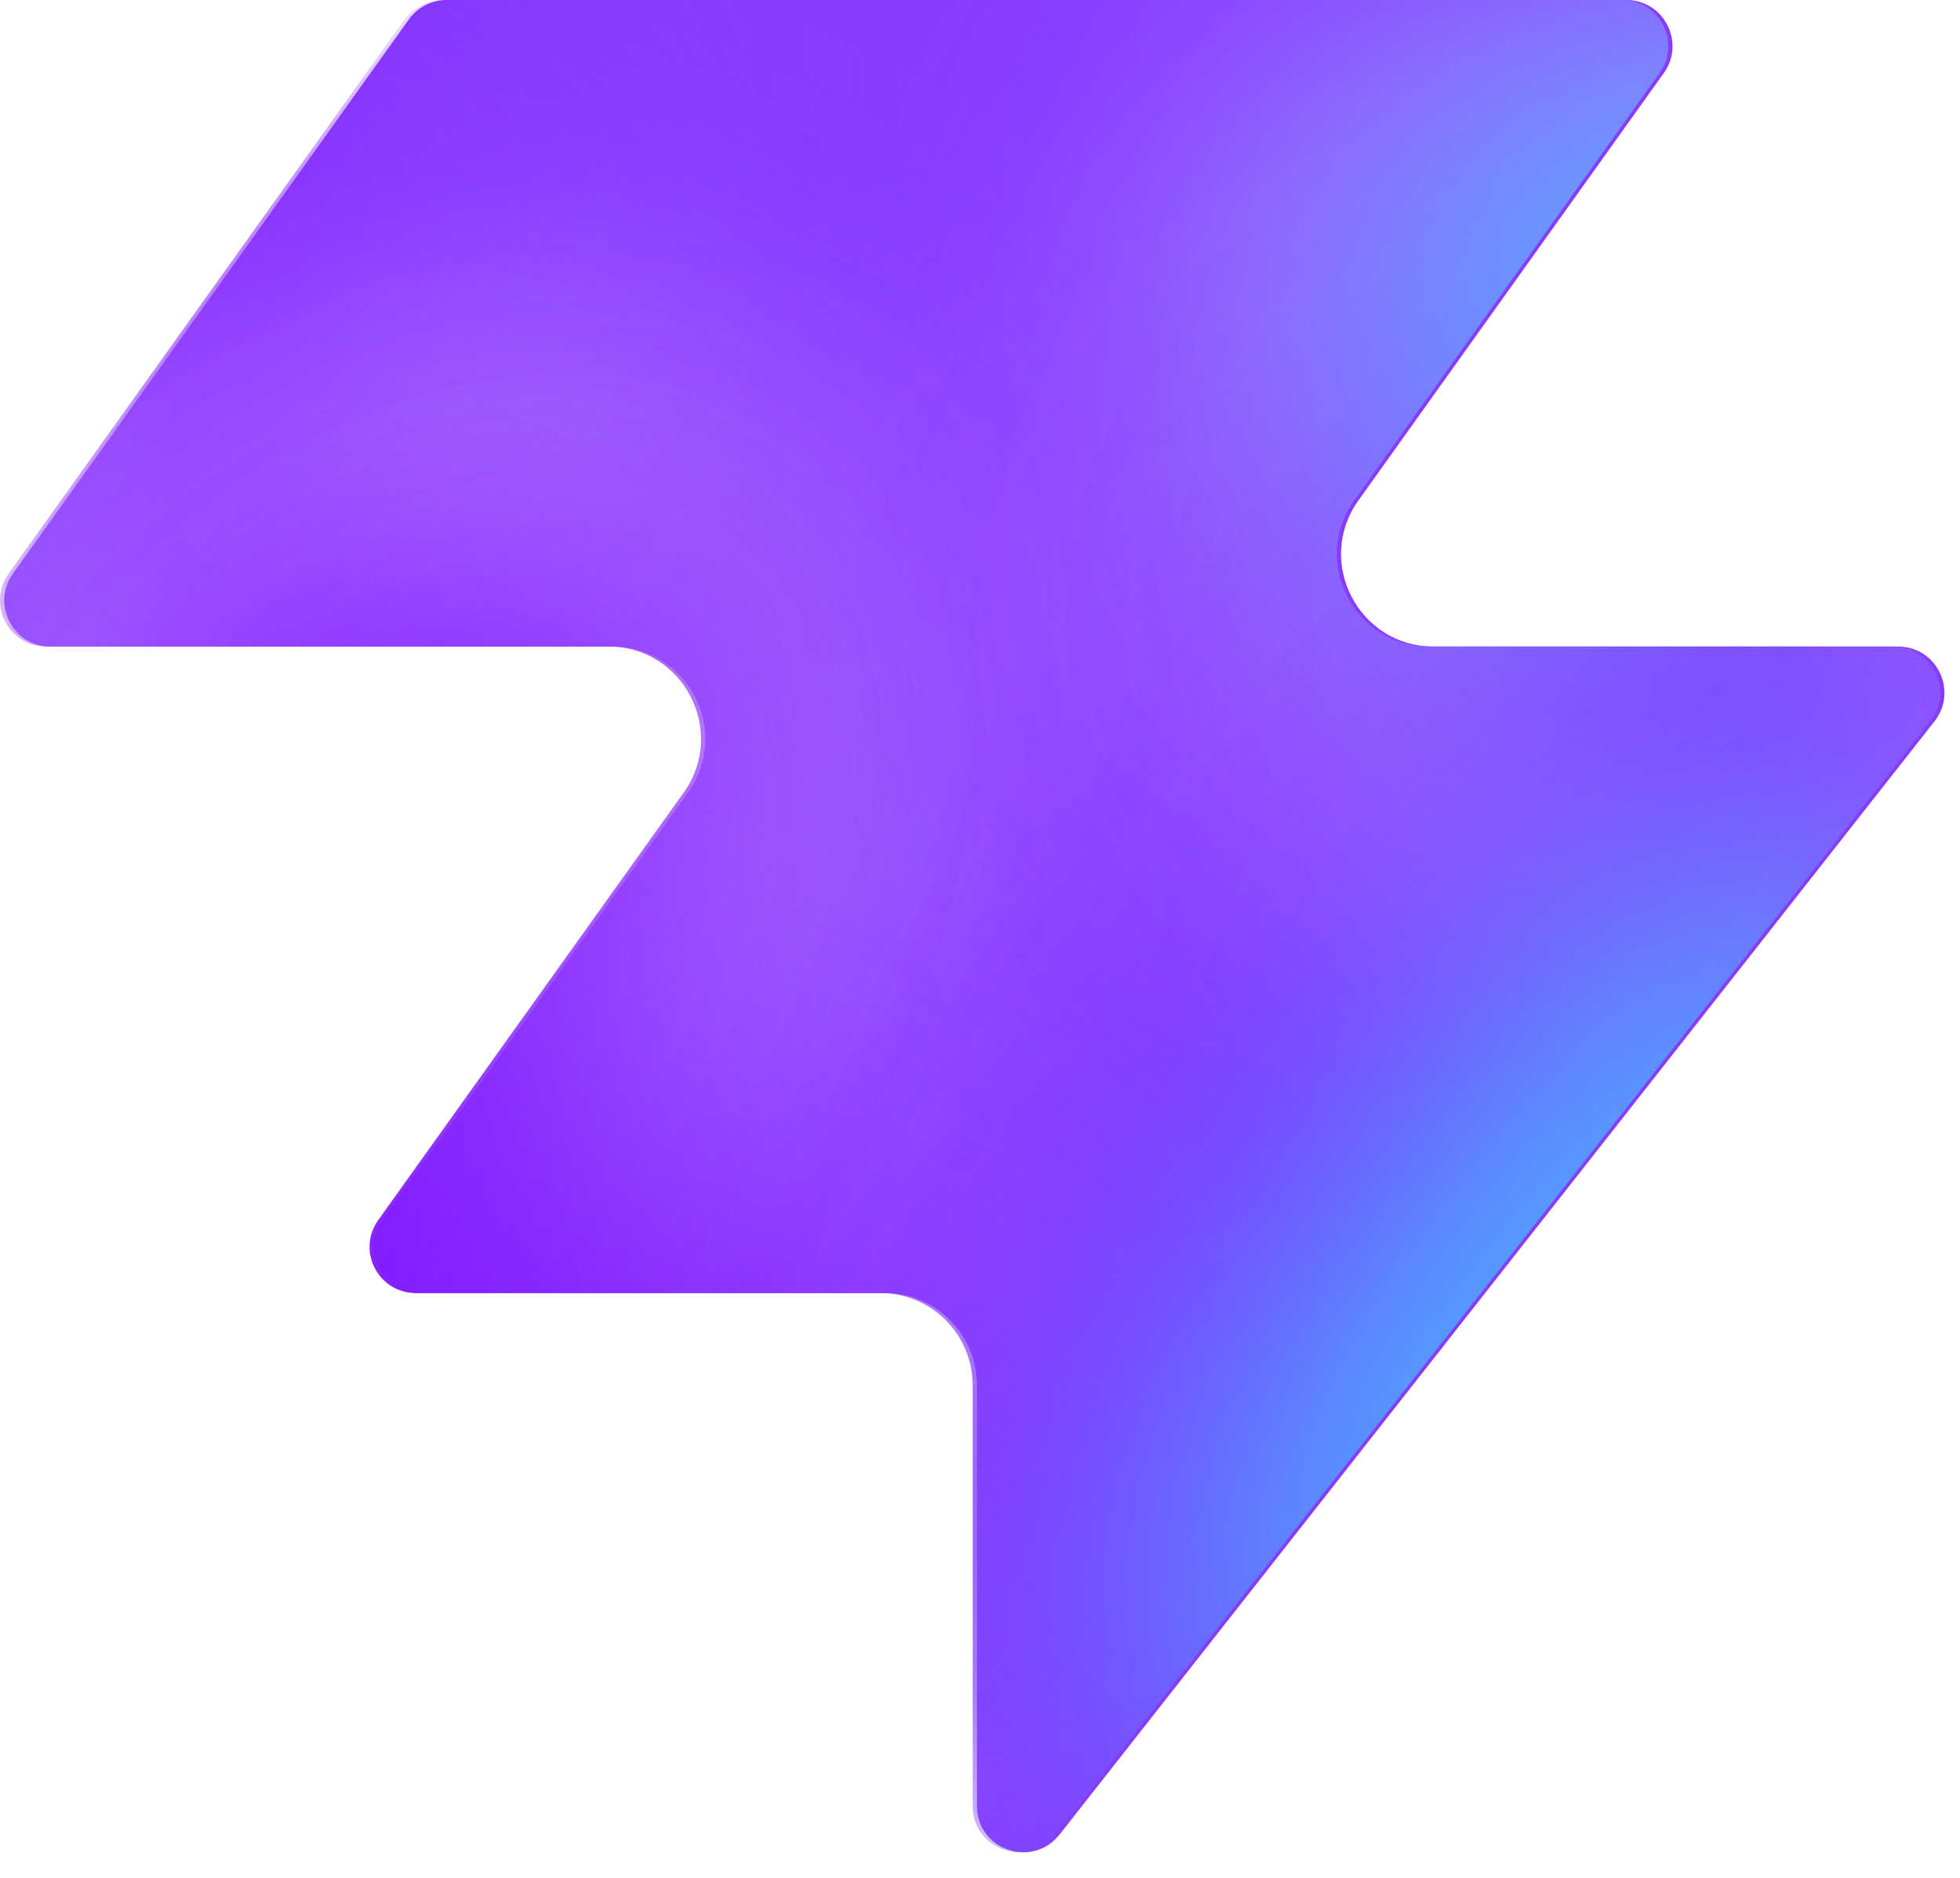
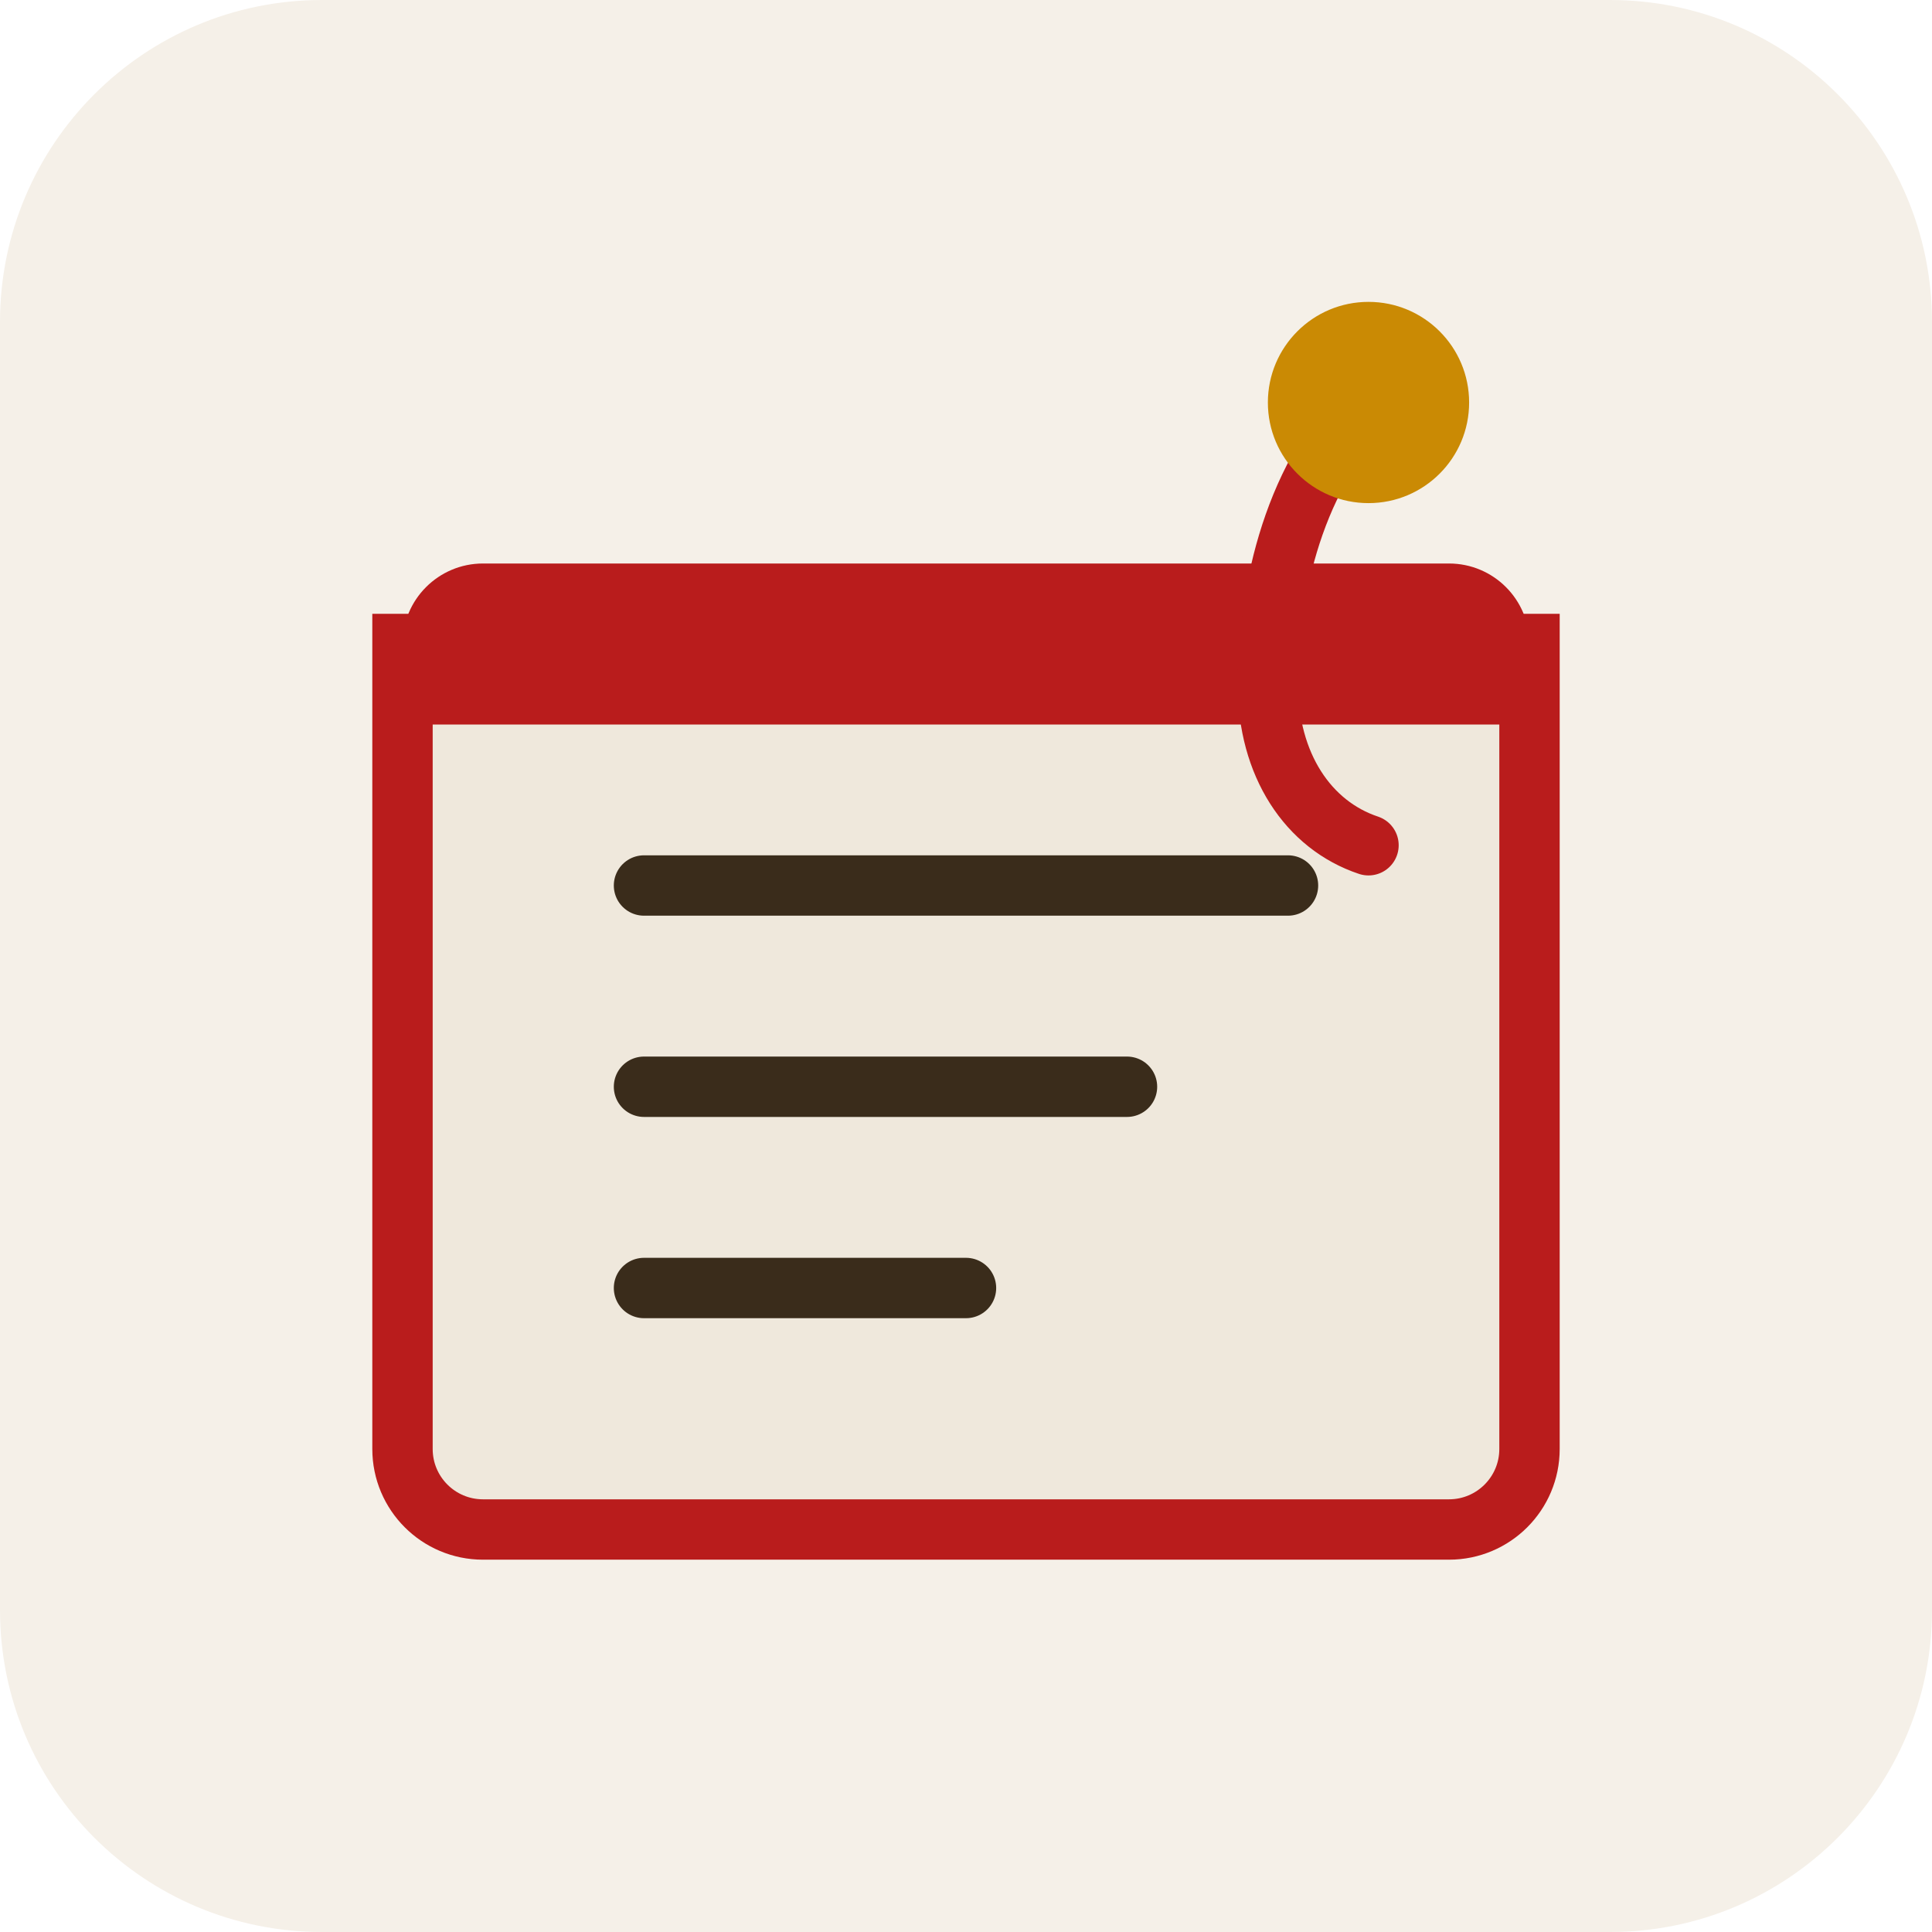
- <svg xmlns="http://www.w3.org/2000/svg" width="48" height="46" fill="none" viewBox="0 0 48 46">
-   <path fill="#863bff" d="M25.946 44.938c-.664.845-2.021.375-2.021-.698V33.937a2.26 2.26 0 0 0-2.262-2.262H10.287c-.92 0-1.456-1.04-.92-1.788l7.48-10.471c1.07-1.497 0-3.578-1.842-3.578H1.237c-.92 0-1.456-1.04-.92-1.788L10.013.474c.214-.297.556-.474.92-.474h28.894c.92 0 1.456 1.04.92 1.788l-7.48 10.471c-1.07 1.498 0 3.579 1.842 3.579h11.377c.943 0 1.473 1.088.89 1.83L25.947 44.94z" style="fill:#863bff;fill:color(display-p3 .525 .23 1);fill-opacity:1" />
-   <mask id="a" width="48" height="46" x="0" y="0" maskUnits="userSpaceOnUse" style="mask-type:alpha">
-     <path fill="#000" d="M25.842 44.938c-.664.844-2.021.375-2.021-.698V33.937a2.26 2.26 0 0 0-2.262-2.262H10.183c-.92 0-1.456-1.04-.92-1.788l7.48-10.471c1.07-1.498 0-3.579-1.842-3.579H1.133c-.92 0-1.456-1.04-.92-1.787L9.91.473c.214-.297.556-.474.92-.474h28.894c.92 0 1.456 1.04.92 1.788l-7.48 10.471c-1.07 1.498 0 3.578 1.842 3.578h11.377c.943 0 1.473 1.088.89 1.832L25.843 44.94z" style="fill:#000;fill-opacity:1" />
-   </mask>
-   <g mask="url(#a)">
-     <g filter="url(#b)">
-       <ellipse cx="5.508" cy="14.704" fill="#ede6ff" rx="5.508" ry="14.704" style="fill:#ede6ff;fill:color(display-p3 .927 .903 1);fill-opacity:1" transform="matrix(.00324 1 1 -.00324 -4.47 31.516)" />
-     </g>
-     <g filter="url(#c)">
-       <ellipse cx="10.399" cy="29.851" fill="#ede6ff" rx="10.399" ry="29.851" style="fill:#ede6ff;fill:color(display-p3 .927 .903 1);fill-opacity:1" transform="matrix(.00324 1 1 -.00324 -39.328 7.883)" />
-     </g>
-     <g filter="url(#d)">
-       <ellipse cx="5.508" cy="30.487" fill="#7e14ff" rx="5.508" ry="30.487" style="fill:#7e14ff;fill:color(display-p3 .492 .077 1);fill-opacity:1" transform="rotate(89.814 -25.913 -14.639)scale(1 -1)" />
-     </g>
-     <g filter="url(#e)">
-       <ellipse cx="5.508" cy="30.599" fill="#7e14ff" rx="5.508" ry="30.599" style="fill:#7e14ff;fill:color(display-p3 .492 .077 1);fill-opacity:1" transform="rotate(89.814 -32.644 -3.334)scale(1 -1)" />
-     </g>
-     <g filter="url(#f)">
-       <ellipse cx="5.508" cy="30.599" fill="#7e14ff" rx="5.508" ry="30.599" style="fill:#7e14ff;fill:color(display-p3 .492 .077 1);fill-opacity:1" transform="matrix(.00324 1 1 -.00324 -34.34 30.47)" />
-     </g>
-     <g filter="url(#g)">
-       <ellipse cx="14.072" cy="22.078" fill="#ede6ff" rx="14.072" ry="22.078" style="fill:#ede6ff;fill:color(display-p3 .927 .903 1);fill-opacity:1" transform="rotate(93.35 24.506 48.493)scale(-1 1)" />
-     </g>
-     <g filter="url(#h)">
-       <ellipse cx="3.47" cy="21.501" fill="#7e14ff" rx="3.47" ry="21.501" style="fill:#7e14ff;fill:color(display-p3 .492 .077 1);fill-opacity:1" transform="rotate(89.009 28.708 47.59)scale(-1 1)" />
-     </g>
-     <g filter="url(#i)">
-       <ellipse cx="3.47" cy="21.501" fill="#7e14ff" rx="3.47" ry="21.501" style="fill:#7e14ff;fill:color(display-p3 .492 .077 1);fill-opacity:1" transform="rotate(89.009 28.708 47.59)scale(-1 1)" />
-     </g>
-     <g filter="url(#j)">
-       <ellipse cx=".387" cy="8.972" fill="#7e14ff" rx="4.407" ry="29.108" style="fill:#7e14ff;fill:color(display-p3 .492 .077 1);fill-opacity:1" transform="rotate(39.51 .387 8.972)" />
-     </g>
-     <g filter="url(#k)">
-       <ellipse cx="47.523" cy="-6.092" fill="#7e14ff" rx="4.407" ry="29.108" style="fill:#7e14ff;fill:color(display-p3 .492 .077 1);fill-opacity:1" transform="rotate(37.892 47.523 -6.092)" />
-     </g>
-     <g filter="url(#l)">
-       <ellipse cx="41.412" cy="6.333" fill="#47bfff" rx="5.971" ry="9.665" style="fill:#47bfff;fill:color(display-p3 .28 .748 1);fill-opacity:1" transform="rotate(37.892 41.412 6.333)" />
-     </g>
-     <g filter="url(#m)">
-       <ellipse cx="-1.879" cy="38.332" fill="#7e14ff" rx="4.407" ry="29.108" style="fill:#7e14ff;fill:color(display-p3 .492 .077 1);fill-opacity:1" transform="rotate(37.892 -1.88 38.332)" />
-     </g>
-     <g filter="url(#n)">
-       <ellipse cx="-1.879" cy="38.332" fill="#7e14ff" rx="4.407" ry="29.108" style="fill:#7e14ff;fill:color(display-p3 .492 .077 1);fill-opacity:1" transform="rotate(37.892 -1.88 38.332)" />
-     </g>
-     <g filter="url(#o)">
-       <ellipse cx="35.651" cy="29.907" fill="#7e14ff" rx="4.407" ry="29.108" style="fill:#7e14ff;fill:color(display-p3 .492 .077 1);fill-opacity:1" transform="rotate(37.892 35.651 29.907)" />
-     </g>
-     <g filter="url(#p)">
-       <ellipse cx="38.418" cy="32.4" fill="#47bfff" rx="5.971" ry="15.297" style="fill:#47bfff;fill:color(display-p3 .28 .748 1);fill-opacity:1" transform="rotate(37.892 38.418 32.4)" />
-     </g>
-   </g>
-   <defs>
-     <filter id="b" width="60.045" height="41.654" x="-19.77" y="16.149" color-interpolation-filters="sRGB" filterUnits="userSpaceOnUse">
-       <feFlood flood-opacity="0" result="BackgroundImageFix" />
-       <feBlend in="SourceGraphic" in2="BackgroundImageFix" result="shape" />
-       <feGaussianBlur result="effect1_foregroundBlur_2002_17158" stdDeviation="7.659" />
-     </filter>
-     <filter id="c" width="90.34" height="51.437" x="-54.613" y="-7.533" color-interpolation-filters="sRGB" filterUnits="userSpaceOnUse">
-       <feFlood flood-opacity="0" result="BackgroundImageFix" />
-       <feBlend in="SourceGraphic" in2="BackgroundImageFix" result="shape" />
-       <feGaussianBlur result="effect1_foregroundBlur_2002_17158" stdDeviation="7.659" />
-     </filter>
-     <filter id="d" width="79.355" height="29.4" x="-49.64" y="2.03" color-interpolation-filters="sRGB" filterUnits="userSpaceOnUse">
-       <feFlood flood-opacity="0" result="BackgroundImageFix" />
-       <feBlend in="SourceGraphic" in2="BackgroundImageFix" result="shape" />
-       <feGaussianBlur result="effect1_foregroundBlur_2002_17158" stdDeviation="4.596" />
-     </filter>
-     <filter id="e" width="79.579" height="29.4" x="-45.045" y="20.029" color-interpolation-filters="sRGB" filterUnits="userSpaceOnUse">
-       <feFlood flood-opacity="0" result="BackgroundImageFix" />
-       <feBlend in="SourceGraphic" in2="BackgroundImageFix" result="shape" />
-       <feGaussianBlur result="effect1_foregroundBlur_2002_17158" stdDeviation="4.596" />
-     </filter>
-     <filter id="f" width="79.579" height="29.4" x="-43.513" y="21.178" color-interpolation-filters="sRGB" filterUnits="userSpaceOnUse">
-       <feFlood flood-opacity="0" result="BackgroundImageFix" />
-       <feBlend in="SourceGraphic" in2="BackgroundImageFix" result="shape" />
-       <feGaussianBlur result="effect1_foregroundBlur_2002_17158" stdDeviation="4.596" />
-     </filter>
-     <filter id="g" width="74.749" height="58.852" x="15.756" y="-17.901" color-interpolation-filters="sRGB" filterUnits="userSpaceOnUse">
-       <feFlood flood-opacity="0" result="BackgroundImageFix" />
-       <feBlend in="SourceGraphic" in2="BackgroundImageFix" result="shape" />
-       <feGaussianBlur result="effect1_foregroundBlur_2002_17158" stdDeviation="7.659" />
-     </filter>
-     <filter id="h" width="61.377" height="25.362" x="23.548" y="2.284" color-interpolation-filters="sRGB" filterUnits="userSpaceOnUse">
-       <feFlood flood-opacity="0" result="BackgroundImageFix" />
-       <feBlend in="SourceGraphic" in2="BackgroundImageFix" result="shape" />
-       <feGaussianBlur result="effect1_foregroundBlur_2002_17158" stdDeviation="4.596" />
-     </filter>
-     <filter id="i" width="61.377" height="25.362" x="23.548" y="2.284" color-interpolation-filters="sRGB" filterUnits="userSpaceOnUse">
-       <feFlood flood-opacity="0" result="BackgroundImageFix" />
-       <feBlend in="SourceGraphic" in2="BackgroundImageFix" result="shape" />
-       <feGaussianBlur result="effect1_foregroundBlur_2002_17158" stdDeviation="4.596" />
-     </filter>
-     <filter id="j" width="56.045" height="63.649" x="-27.636" y="-22.853" color-interpolation-filters="sRGB" filterUnits="userSpaceOnUse">
-       <feFlood flood-opacity="0" result="BackgroundImageFix" />
-       <feBlend in="SourceGraphic" in2="BackgroundImageFix" result="shape" />
-       <feGaussianBlur result="effect1_foregroundBlur_2002_17158" stdDeviation="4.596" />
-     </filter>
-     <filter id="k" width="54.814" height="64.646" x="20.116" y="-38.415" color-interpolation-filters="sRGB" filterUnits="userSpaceOnUse">
-       <feFlood flood-opacity="0" result="BackgroundImageFix" />
-       <feBlend in="SourceGraphic" in2="BackgroundImageFix" result="shape" />
-       <feGaussianBlur result="effect1_foregroundBlur_2002_17158" stdDeviation="4.596" />
-     </filter>
-     <filter id="l" width="33.541" height="35.313" x="24.641" y="-11.323" color-interpolation-filters="sRGB" filterUnits="userSpaceOnUse">
-       <feFlood flood-opacity="0" result="BackgroundImageFix" />
-       <feBlend in="SourceGraphic" in2="BackgroundImageFix" result="shape" />
-       <feGaussianBlur result="effect1_foregroundBlur_2002_17158" stdDeviation="4.596" />
-     </filter>
-     <filter id="m" width="54.814" height="64.646" x="-29.286" y="6.009" color-interpolation-filters="sRGB" filterUnits="userSpaceOnUse">
-       <feFlood flood-opacity="0" result="BackgroundImageFix" />
-       <feBlend in="SourceGraphic" in2="BackgroundImageFix" result="shape" />
-       <feGaussianBlur result="effect1_foregroundBlur_2002_17158" stdDeviation="4.596" />
-     </filter>
-     <filter id="n" width="54.814" height="64.646" x="-29.286" y="6.009" color-interpolation-filters="sRGB" filterUnits="userSpaceOnUse">
-       <feFlood flood-opacity="0" result="BackgroundImageFix" />
-       <feBlend in="SourceGraphic" in2="BackgroundImageFix" result="shape" />
-       <feGaussianBlur result="effect1_foregroundBlur_2002_17158" stdDeviation="4.596" />
-     </filter>
-     <filter id="o" width="54.814" height="64.646" x="8.244" y="-2.416" color-interpolation-filters="sRGB" filterUnits="userSpaceOnUse">
-       <feFlood flood-opacity="0" result="BackgroundImageFix" />
-       <feBlend in="SourceGraphic" in2="BackgroundImageFix" result="shape" />
-       <feGaussianBlur result="effect1_foregroundBlur_2002_17158" stdDeviation="4.596" />
-     </filter>
-     <filter id="p" width="39.409" height="43.623" x="18.713" y="10.588" color-interpolation-filters="sRGB" filterUnits="userSpaceOnUse">
-       <feFlood flood-opacity="0" result="BackgroundImageFix" />
-       <feBlend in="SourceGraphic" in2="BackgroundImageFix" result="shape" />
-       <feGaussianBlur result="effect1_foregroundBlur_2002_17158" stdDeviation="4.596" />
-     </filter>
-   </defs>
+ <svg xmlns="http://www.w3.org/2000/svg" width="48" height="48" viewBox="0 0 48 48">
+   <rect width="48" height="48" rx="8" fill="#f5f0e8" />
+   <path d="M10 16h28v20a2 2 0 01-2 2H12a2 2 0 01-2-2V16z" fill="#efe8dc" stroke="#b91c1c" stroke-width="1.5" />
+   <path d="M10 16a2 2 0 012-2h24a2 2 0 012 2v2H10v-2z" fill="#b91c1c" />
+   <path d="M16 22h16M16 27h12M16 32h8" stroke="#3a2c1b" stroke-width="1.5" stroke-linecap="round" />
+   <path d="M34 10c-2 2-2.5 5-2.5 7s1 3.5 2.5 4" fill="none" stroke="#b91c1c" stroke-width="1.5" stroke-linecap="round" />
+   <circle cx="34" cy="10" r="2.5" fill="#ca8a04" />
</svg>
